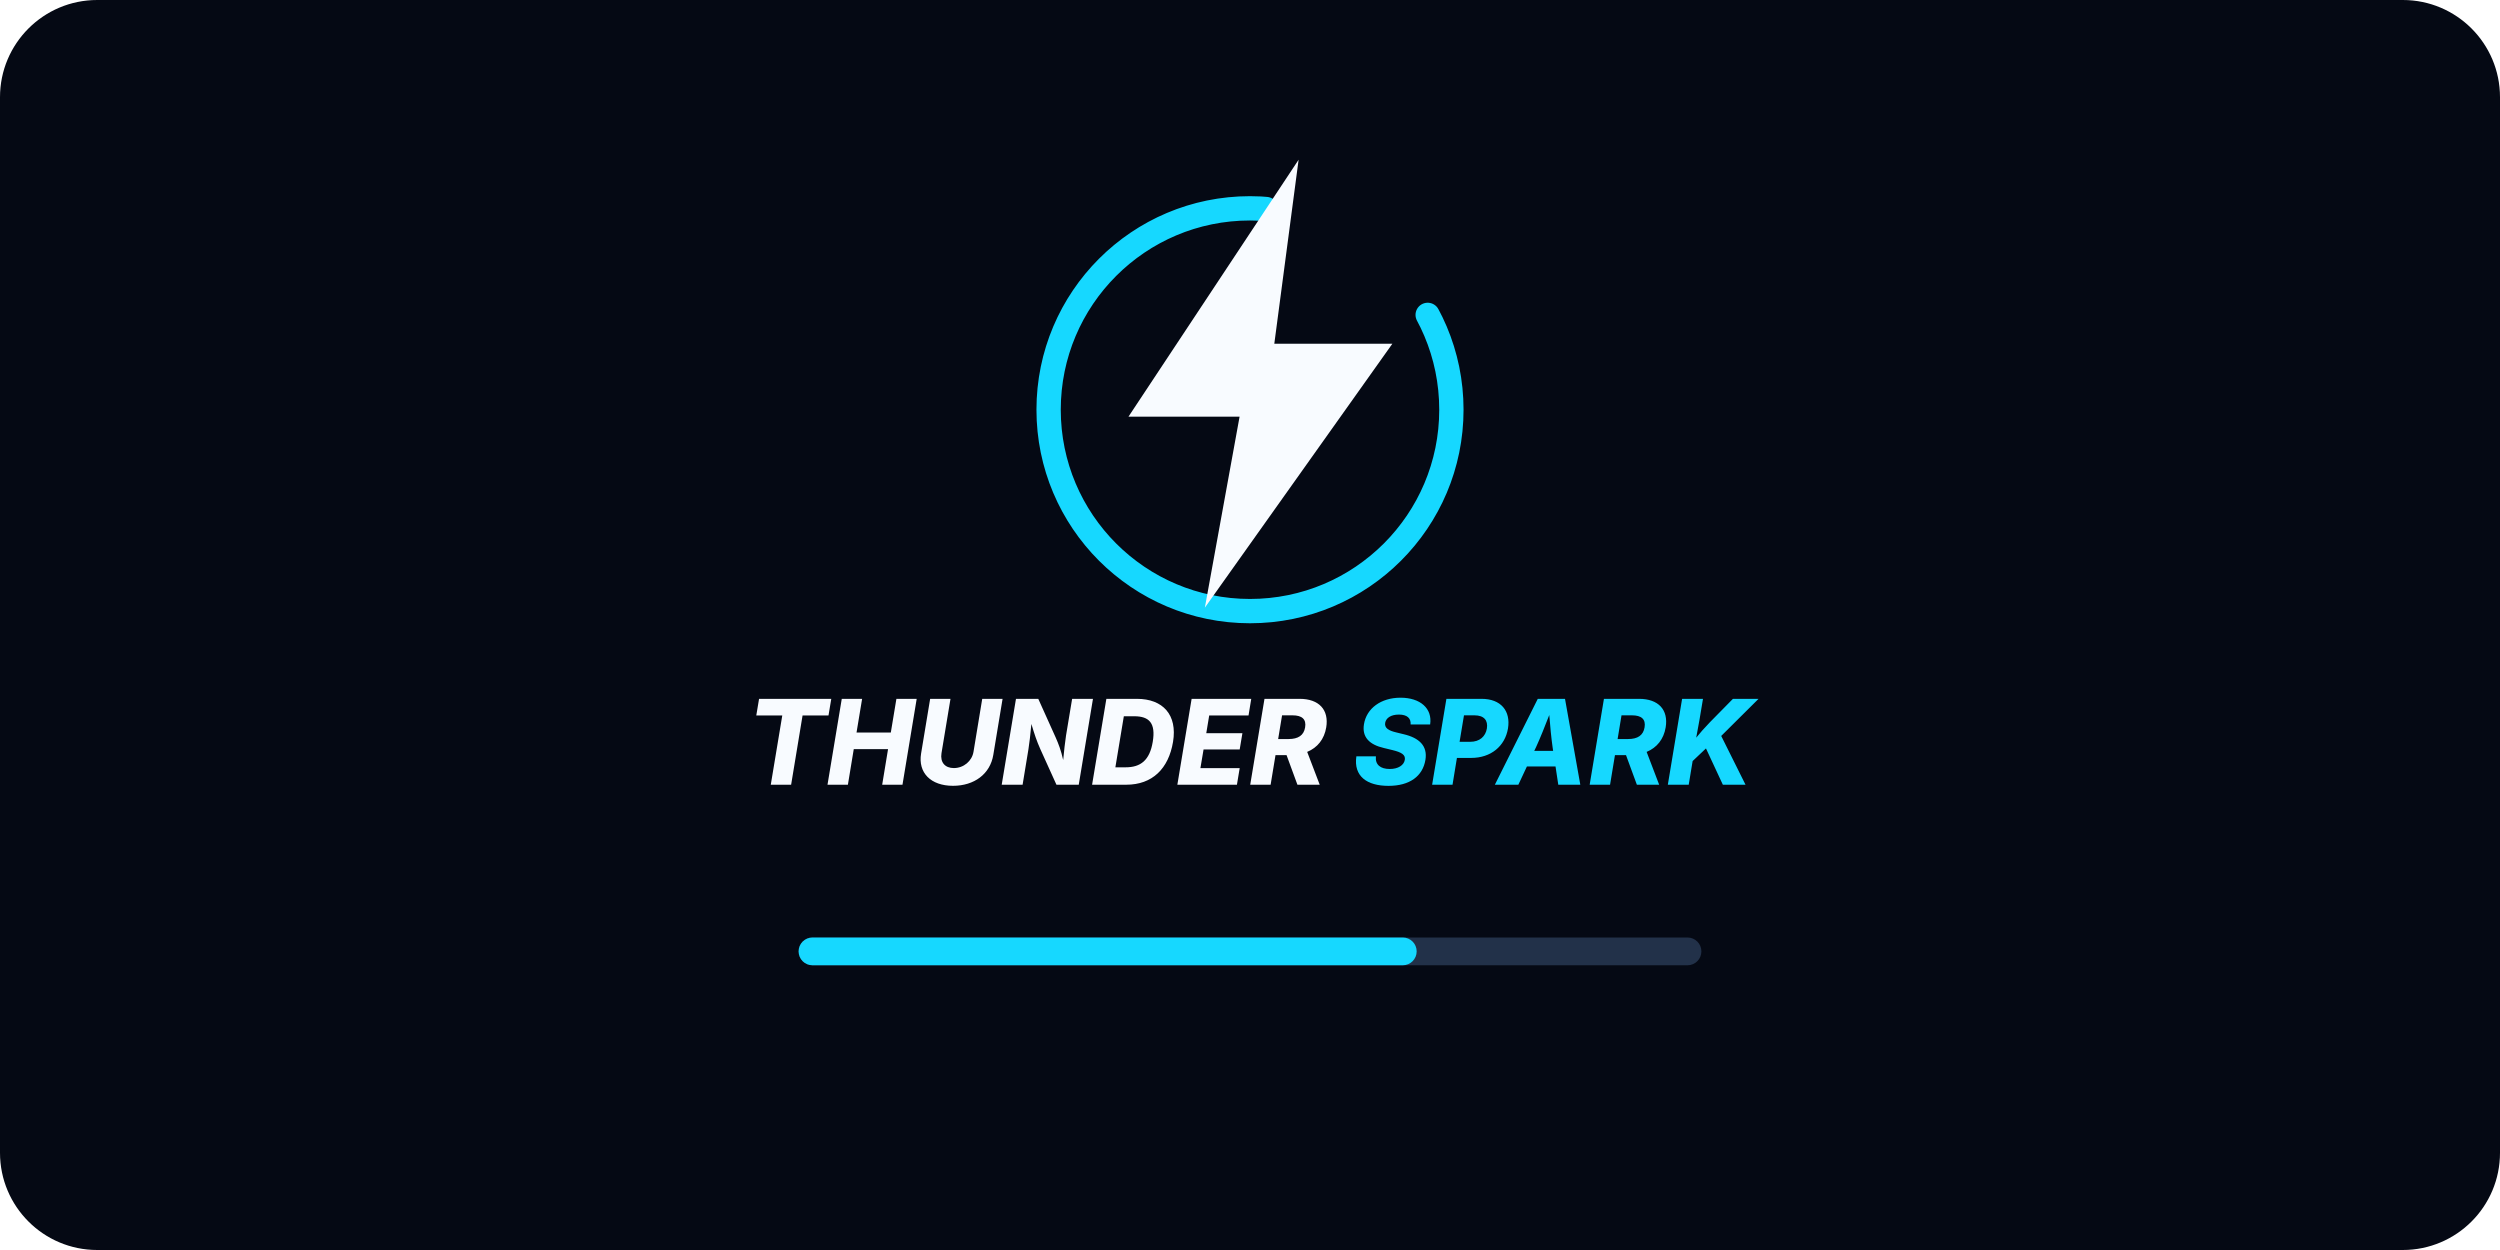
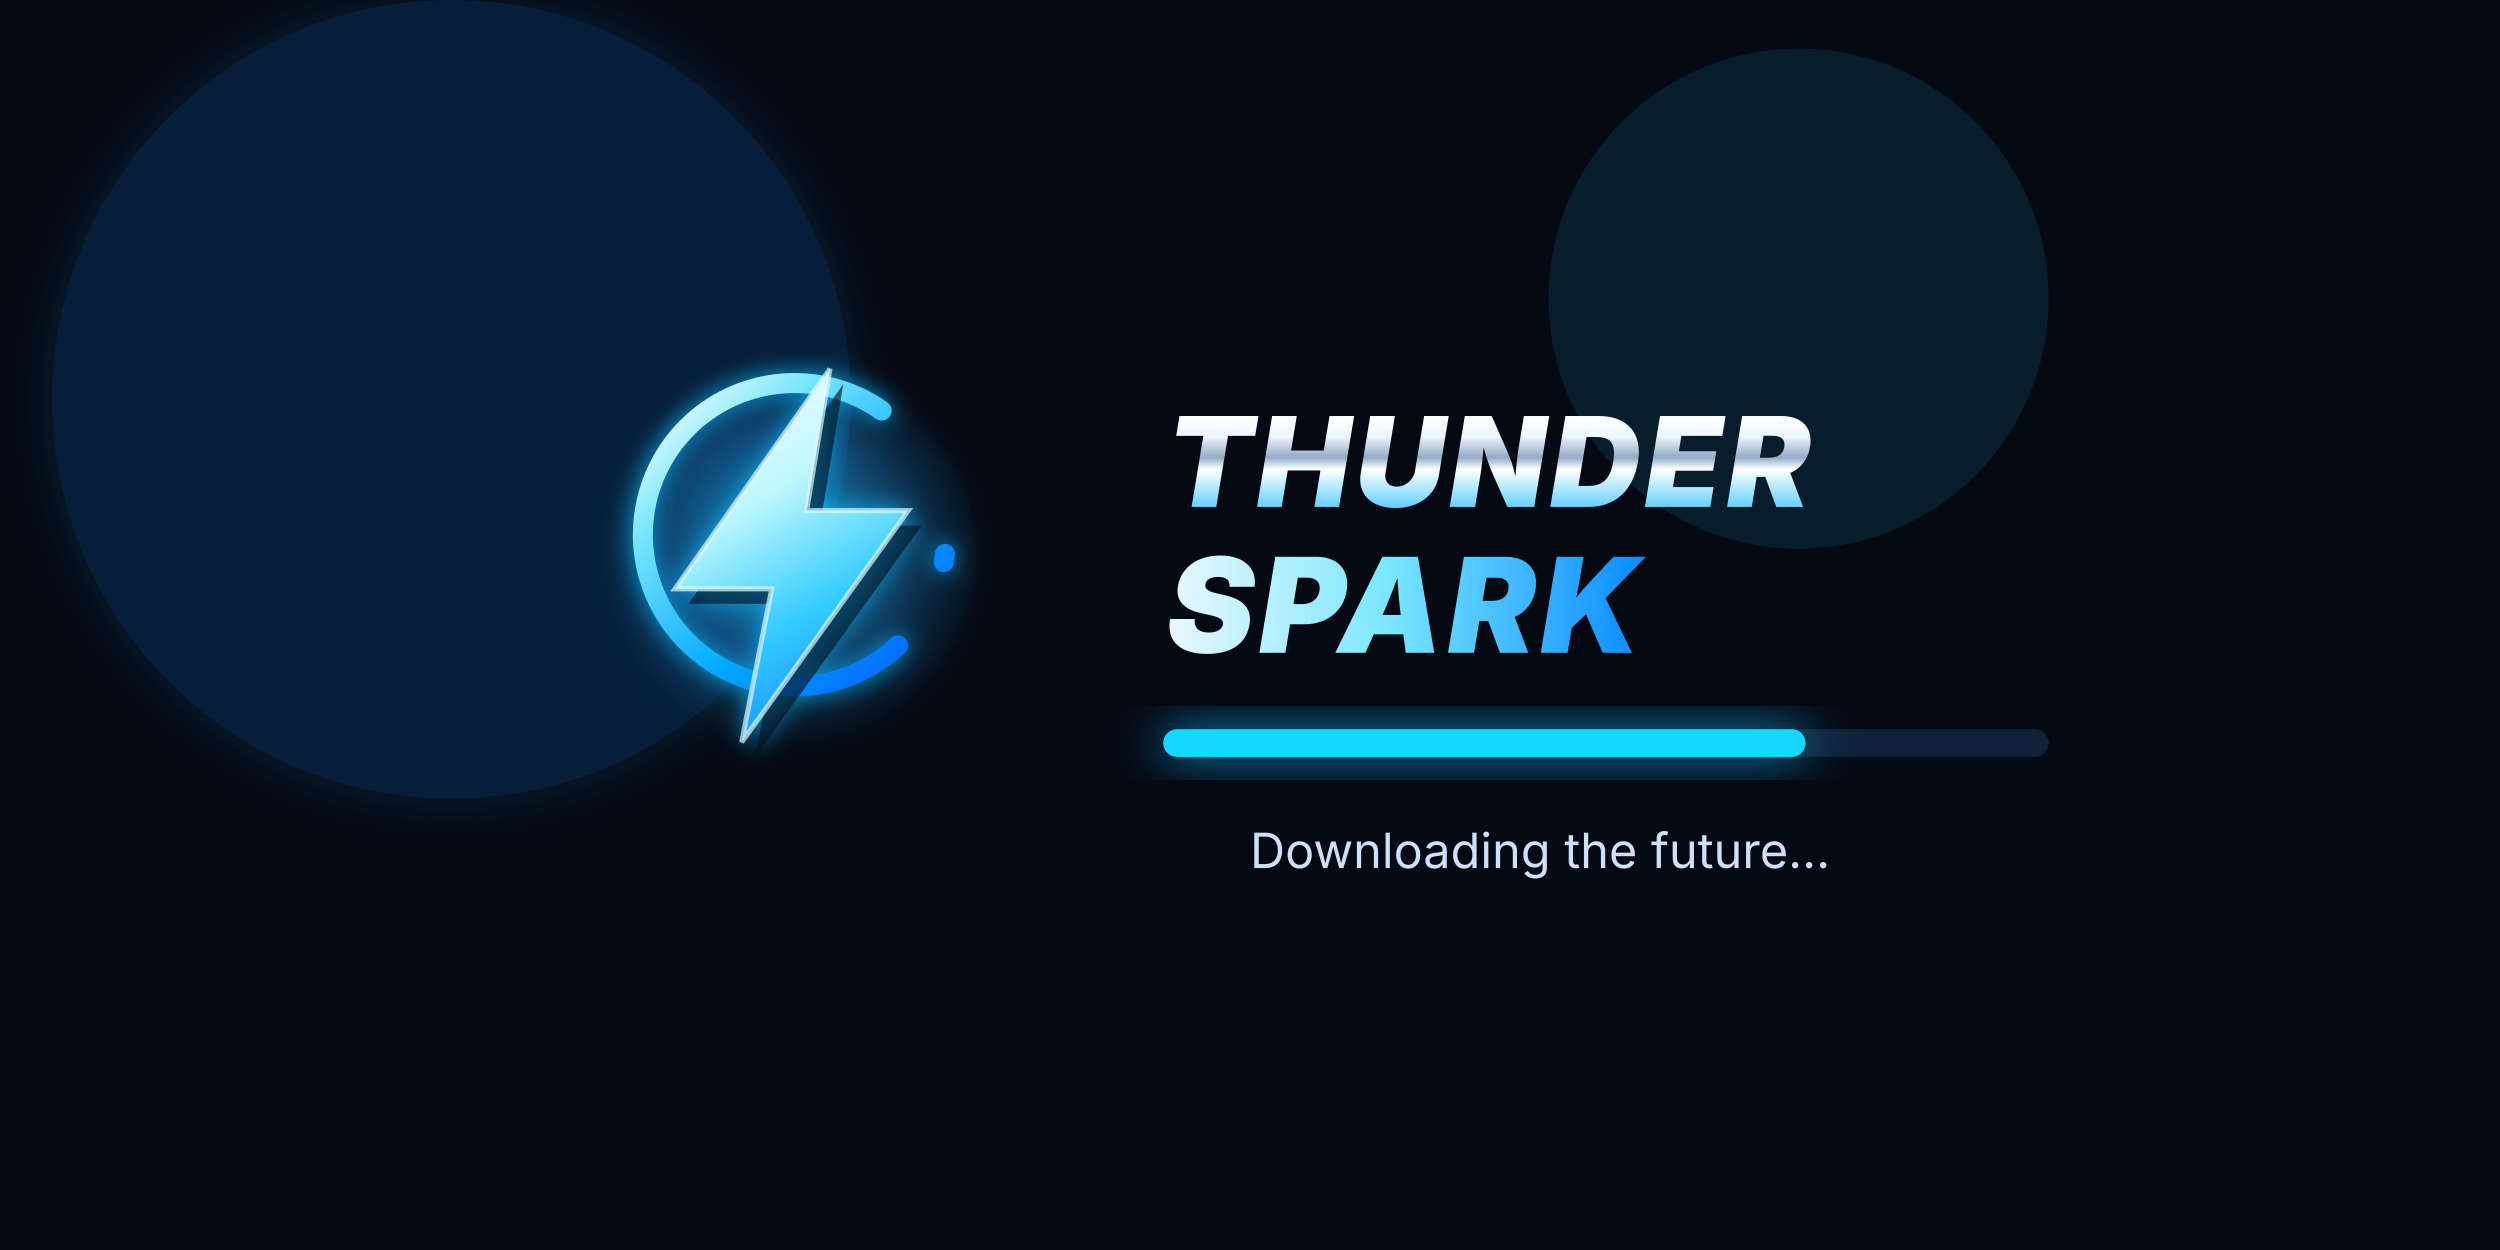
<svg xmlns="http://www.w3.org/2000/svg" width="720" height="360" viewBox="0 0 720 360" role="img" aria-labelledby="title">
-   <rect width="720" height="360" rx="28" fill="#050914" />
-   <circle cx="360" cy="118" r="58" fill="none" stroke="#16D8FF" stroke-width="7" stroke-linecap="round" stroke-dasharray="278 58" />
-   <path d="M374 46 325 120h32l-10 55 54-76h-34z" fill="#F8FBFF" />
-   <text x="360" y="226" text-anchor="middle" fill="#F8FBFF" font-family="Inter, Segoe UI, Arial, sans-serif" font-size="34" font-style="italic" font-weight="800">THUNDER <tspan fill="#16D8FF">SPARK</tspan>
-   </text>
-   <rect x="230" y="270" width="260" height="8" rx="4" fill="#223149" />
-   <rect x="230" y="270" width="178" height="8" rx="4" fill="#16D8FF" />
+   <defs>
+     <filter id="loadingtemplate-glow" x="-80%" y="-80%" width="260%" height="260%" color-interpolation-filters="sRGB">
+       <feGaussianBlur stdDeviation="7" result="blur" />
+       <feColorMatrix in="blur" type="matrix" values="0 0 0 0 0.05 0 0 0 0 0.73 0 0 0 0 1 0 0 0 .85 0" result="cyan" />
+       <feMerge>
+         <feMergeNode in="cyan" />
+         <feMergeNode in="SourceGraphic" />
+       </feMerge>
+     </filter>
+     <linearGradient id="loadingtemplate-bolt" x1="62" y1="18" x2="184" y2="232" gradientUnits="userSpaceOnUse">
+       <stop offset="0" stop-color="#FFFFFF" />
+       <stop offset=".36" stop-color="#BFF7FF" />
+       <stop offset=".66" stop-color="#36CCFF" />
+       <stop offset="1" stop-color="#087BFF" />
+     </linearGradient>
+     <linearGradient id="loadingtemplate-ring" x1="40" y1="34" x2="216" y2="224" gradientUnits="userSpaceOnUse">
+       <stop offset="0" stop-color="#FFFFFF" />
+       <stop offset=".22" stop-color="#7BE7FF" />
+       <stop offset=".58" stop-color="#00A8FF" />
+       <stop offset="1" stop-color="#0B4DFF" />
+     </linearGradient>
+     <linearGradient id="loadingtemplate-metal" x1="0" y1="0" x2="0" y2="1">
+       <stop offset="0" stop-color="#FFFFFF" />
+       <stop offset=".22" stop-color="#EFF6FF" />
+       <stop offset=".45" stop-color="#93ABC5" />
+       <stop offset=".58" stop-color="#FFFFFF" />
+       <stop offset="1" stop-color="#5FCFFF" />
+     </linearGradient>
+     <linearGradient id="loadingtemplate-spark" x1="0" y1="0" x2="1" y2="0">
+       <stop offset="0" stop-color="#EAF8FF" />
+       <stop offset=".46" stop-color="#7BE7FF" />
+       <stop offset="1" stop-color="#0A8BFF" />
+     </linearGradient>
+     <radialGradient id="loadingtemplate-aura" cx="50%" cy="48%" r="58%">
+       <stop offset="0" stop-color="#16D8FF" stop-opacity=".5" />
+       <stop offset=".55" stop-color="#2D9CFF" stop-opacity=".18" />
+       <stop offset="1" stop-color="#040813" stop-opacity="0" />
+     </radialGradient>
+     <style>@font-face{font-family:Orbitron;src:url('../../../src/assets/webfonts/orbitron/orbitron-latin-900-normal.woff2') format('woff2');font-weight:900;font-style:normal;font-display:swap}.word{font-family:Orbitron,Inter,'Segoe UI',sans-serif;font-weight:900;font-style:italic;letter-spacing:.035em}.tag{font-family:Orbitron,Inter,'Segoe UI',sans-serif;font-weight:800;font-style:italic;letter-spacing:.08em}</style>
+   </defs>
+   <rect width="720" height="360" fill="#050914" />
+   <circle cx="130" cy="115" r="115" fill="#0A8BFF" opacity=".16" filter="url(#loadingtemplate-glow)" />
+   <circle cx="518" cy="86" r="72" fill="#16D8FF" opacity=".1" />
+   <g transform="translate(166.56 98.56) scale(0.48)" filter="url(#loadingtemplate-glow)">
+     <circle cx="128" cy="128" r="111" fill="url(#loadingtemplate-aura)" />
+     <path d="M182 41a91 91 0 1 0 38 86" fill="none" stroke="url(#loadingtemplate-ring)" stroke-width="12" stroke-linecap="round" stroke-dasharray="410 58" />
+     <path d="M151 16 58 148h58l-18 92 100-139h-61z" fill="#03101F" opacity=".62" transform="translate(8 9)" />
+     <path d="M151 16 58 148h58l-18 92 100-139h-61z" fill="url(#loadingtemplate-bolt)" />
+     <path d="M151 16 58 148h58l-18 92 100-139h-61z" fill="none" stroke="#DDF9FF" stroke-width="3" opacity=".7" />
+   </g>
+   <text class="word" x="336" y="146" fill="url(#loadingtemplate-metal)" font-size="36">THUNDER</text>
+   <text class="word" x="336" y="188" fill="url(#loadingtemplate-spark)" font-size="38">SPARK</text>
+   <rect x="335" y="210" width="255" height="8" rx="4" fill="#10223A" />
+   <rect x="335" y="210" width="185" height="8" rx="4" fill="#16D8FF" filter="url(#loadingtemplate-glow)" />
+   <text x="360" y="250" fill="#CFE1FA" font-family="Inter,'Segoe UI',sans-serif" font-size="14">Downloading the future...</text>
</svg>
